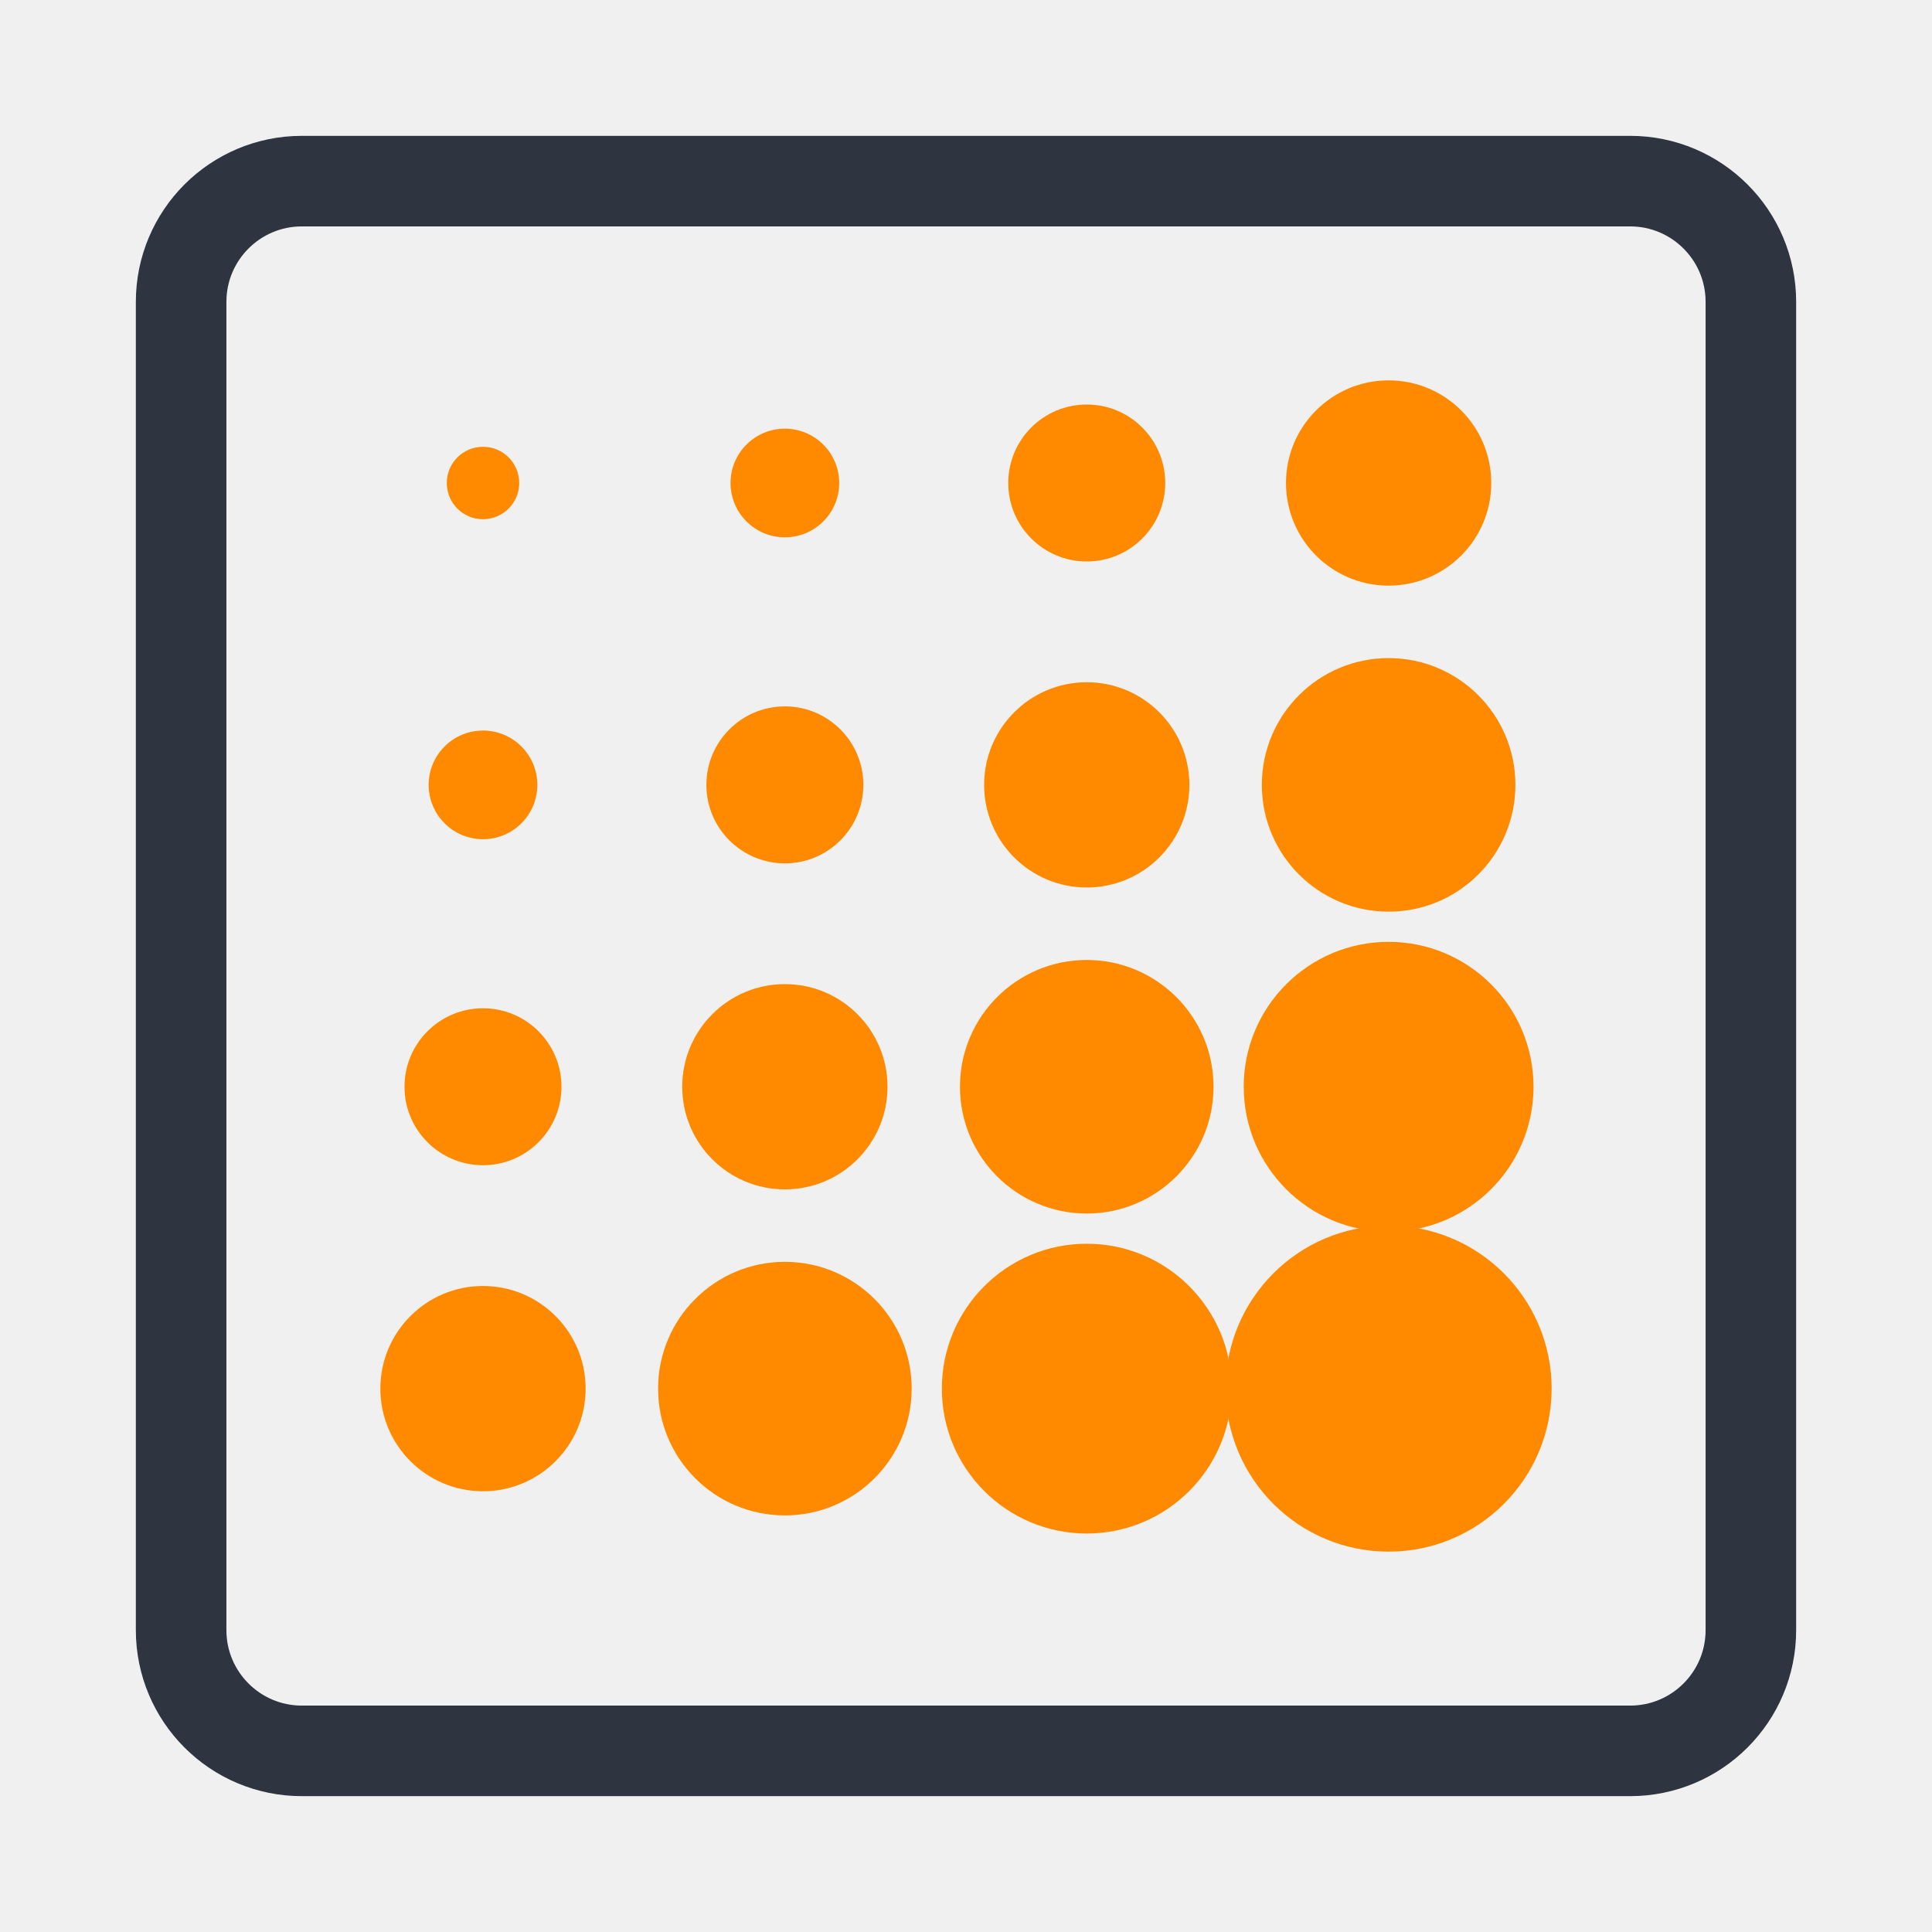
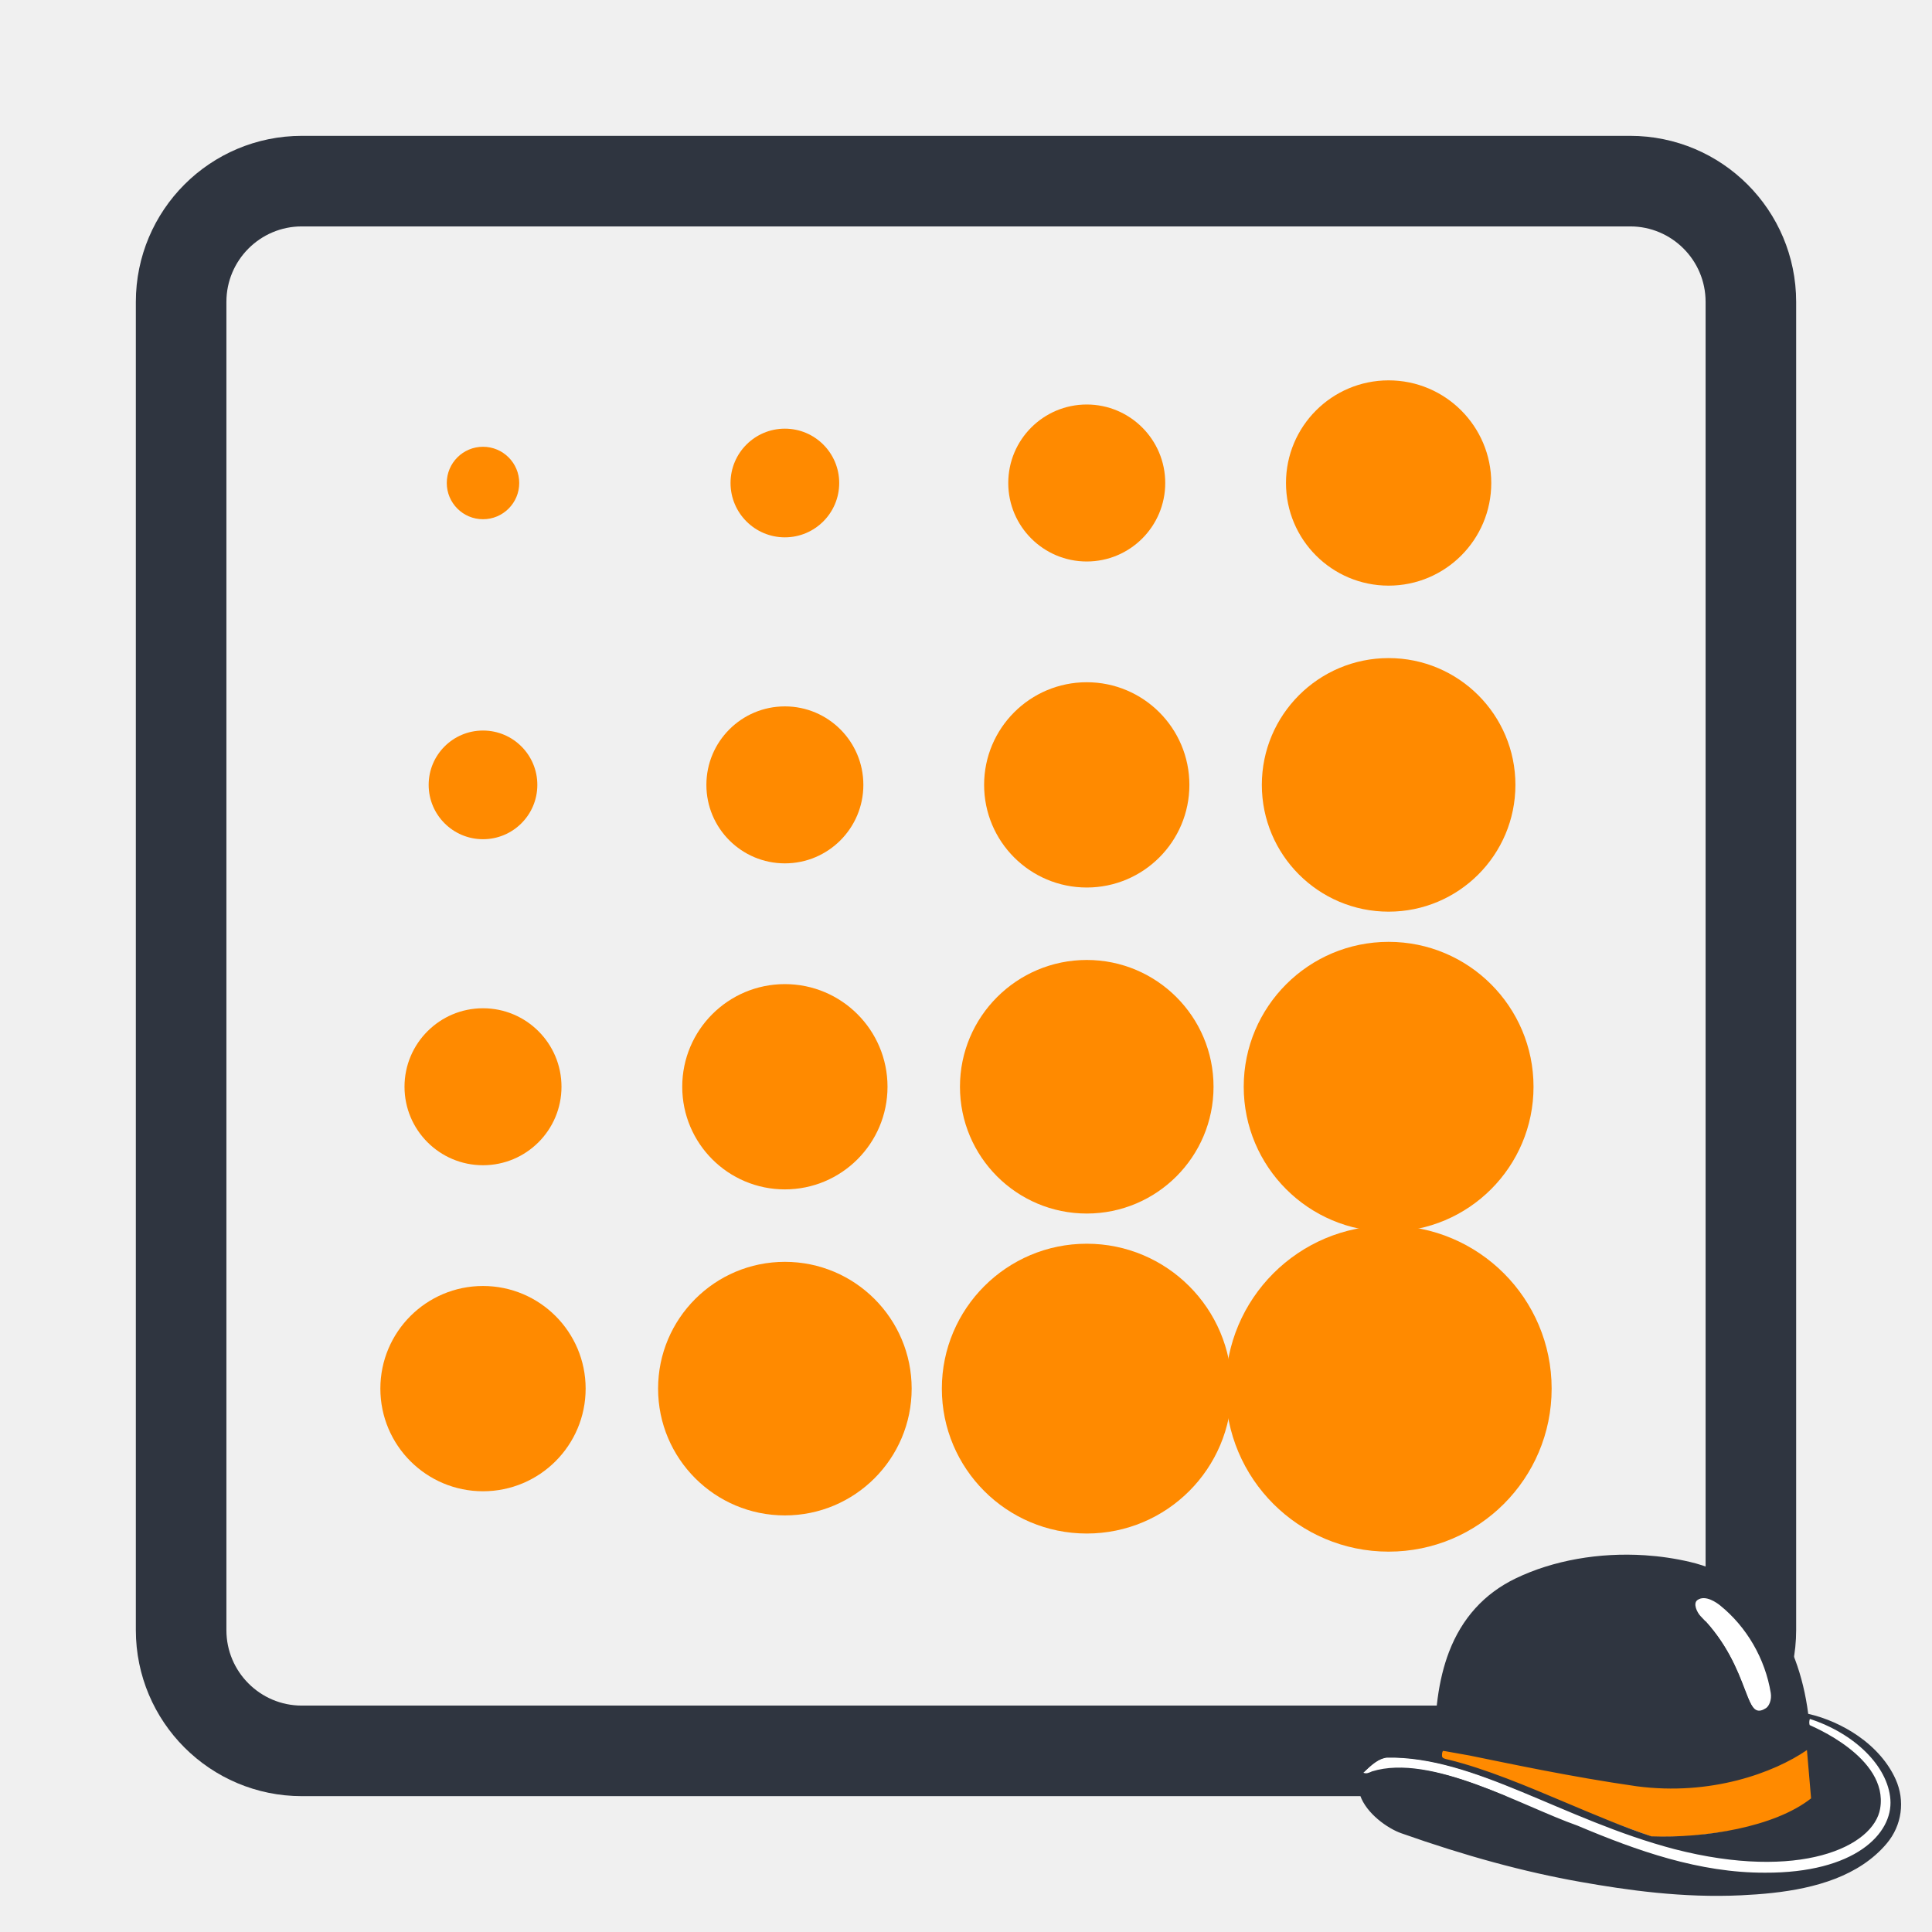
<svg xmlns="http://www.w3.org/2000/svg" viewBox="0 0 64 64">
  <rect x="6" y="6" width="52" height="52" fill="none" stroke="#2f3540" stroke-width="3" rx="4" />
  <g fill="#ff8a00">
    <circle cx="16" cy="16" r="1.2" />
    <circle cx="26" cy="16" r="1.8" />
    <circle cx="36" cy="16" r="2.6" />
    <circle cx="46" cy="16" r="3.4" />
    <circle cx="16" cy="26" r="1.8" />
    <circle cx="26" cy="26" r="2.6" />
    <circle cx="36" cy="26" r="3.4" />
    <circle cx="46" cy="26" r="4.2" />
    <circle cx="16" cy="36" r="2.6" />
    <circle cx="26" cy="36" r="3.4" />
    <circle cx="36" cy="36" r="4.2" />
    <circle cx="46" cy="36" r="4.8" />
    <circle cx="16" cy="46" r="3.4" />
    <circle cx="26" cy="46" r="4.2" />
    <circle cx="36" cy="46" r="4.8" />
    <circle cx="46" cy="46" r="5.4" />
  </g>
+   <g class="chapeau-verdier" transform="translate(45,51.5) scale(0.263)">
+     <g transform="translate(-32.43429,-3.166729)">
+       <g transform="rotate(5.715664,59.99072,26.39995)">
+         <g transform="matrix(0.8089346,-0.1723346,0.1916699,0.8996939,-22.83128,-36.5791)">
+           <path fill="#ffffff" d="m 105.969,69.549 c 3.764,3.407 6.084,8.147 6.364,13.005 0.056,0.962 -0.481,1.811 -1.01,2.045 -0.621,0.275 -1.084,0.322 -1.457,0.149 -0.734,-0.341 -1.092,-1.57 -1.587,-3.272 -0.77,-2.644 -1.934,-6.641 -5.5,-10.699 -0.511,-0.582 -1.027,-1.927 -0.235,-2.327 1.332,-0.674 3.007,0.72 3.424,1.098 z" />
+           <path fill="#ffffff" transform="matrix(1.201735,0.1194947,-0.1329016,1.080506,13.48877,50.02759)" d="m 99.589,34.084 c 0.227,4.868 -4.486,9.267 -15.793,9.218 -8.273,0.025 -16.109,-2.753 -23.625,-5.93 -7.065,-2.484 -18.435,-9.126 -25.868,-6.832 -0.429,0.192 -0.876,0.28 -1.292,0.127 1.085,-1.043 1.974,-1.887 3.022,-1.989 11.002,-0.192 22.282,7.867 36.378,11.579 15.775,4.061 24.924,-0.319 25.727,-5.143 1.083,-6.51 -8.904,-10.393 -8.922,-10.444 -0.081,-0.222 -0.043,-0.662 0.035,-0.858 0,0 9.598,2.457 10.339,10.272 0.742,7.815 -5e-6,0 -6e-6,0 z" />
+           <path fill="#ff8a00" d="m 96.369,100.572 c -0.355,-0.024 -1.538,-0.128 -2.63,-0.233 l -1.984,-0.19 -2.119,-0.955 C 88.47,98.669 83.625,96.567 79.211,94.336 74.797,92.105 70.346,90.018 69.315,89.544 c -2.322,-1.068 -5.568,-2.273 -7.063,-2.777 -1.401,-0.473 -1.01,-0.741 -0.904,-1.171 0.048,-0.192 0.162,-0.327 0.277,-0.327 0.247,-6.64e-4 4.28,0.928 8.5,2.173 9.478,2.797 18.14,5.084 21.949,5.796 2.689,0.502 4.926,0.693 8.072,0.687 3.097,-0.006 4.688,-0.135 7.466,-0.608 3.038,-0.517 6.548,-1.534 8.585,-2.486 0.426,-0.199 0.813,-0.362 0.861,-0.362 0.087,-2.35e-4 0.043,2.526 -0.093,5.286 l -0.073,1.49 -0.965,0.46 c -2.68,1.277 -5.826,2.189 -10.033,2.679 -1.554,0.181 -8.007,0.29 -9.525,0.19 z" />
+           <path fill="#2f3540" d="m 95.38,61.717 c -6.85,-1.09 -13.954,-0.693 -19.945,1.21 -4.992,1.586 -8.796,4.612 -11.306,8.995 C 62.056,75.544 60.796,80.122 60.278,85.917 57.222,85.078 54.677,84.481 52.158,84.982 c -0.787,0.155 -4.621,2.109 -3.888,5.108 0.634,2.597 3.643,4.948 5.576,5.787 9.414,4.088 18.032,7.14 26.348,9.331 6.879,1.812 15.121,3.732 24.093,4.238 1.534,0.086 3.147,0.148 4.793,0.148 6.423,0 13.35,-0.94 18.107,-5.02 2.589,-2.221 3.514,-5.515 2.411,-8.595 -0.836,-2.335 -2.546,-4.567 -4.945,-6.456 -2.083,-1.639 -4.636,-2.975 -7.192,-3.765 -0.105,-5.343 -1.455,-10.159 -3.905,-13.929 -2.652,-4.081 -6.508,-6.949 -11.46,-8.527 -2.176,-0.693 -4.432,-1.222 -6.715,-1.586 z m 10.557,7.959 c 3.67,3.322 5.932,7.943 6.205,12.68 0.054,0.938 -0.469,1.766 -0.985,1.994 -0.606,0.268 -1.057,0.314 -1.42,0.145 -0.715,-0.333 -1.064,-1.531 -1.547,-3.19 -0.751,-2.578 -1.885,-6.475 -5.362,-10.431 -0.498,-0.567 -1.001,-1.879 -0.229,-2.269 1.299,-0.657 2.932,0.702 3.338,1.071 z m 11.69,16.801 c 6.49,2.639 11.02,7.572 10.838,12.177 -0.186,4.698 -6.623,9.477 -20.205,8.073 -9.945,-0.961 -18.993,-4.9 -27.603,-9.23 -8.16,-3.528 -20.941,-12.064 -30.178,-10.473 -0.541,0.156 -0.898,0.272 -1.378,0.056 1.443,-0.997 2.612,-1.714 3.885,-1.699 13.247,1.107 25.491,11.076 41.937,16.77 18.418,6.273 30.24,2.685 31.846,-2.432 2.167,-6.904 -9.262,-12.352 -9.277,-12.408 -0.068,-0.249 0.015,-0.632 0.135,-0.834 z m -0.964,4.196 -0.183,6.632 c -6.03,3.381 -16.791,3.826 -24.799,2.767 -3.913,-1.617 -8.15,-3.748 -12.248,-5.808 -5.784,-2.908 -11.764,-5.914 -17.18,-7.681 -0.049,-0.016 -0.101,-0.032 -0.152,-0.048 -0.37,-0.116 -0.751,-0.235 -0.772,-0.492 -0.016,-0.198 0.093,-0.661 0.216,-0.743 0.017,-0.012 0.029,-0.01 0.043,-0.004 l 3.91,1.036 c 5.87,1.691 14.995,4.431 24.75,6.694 11.108,2.466 21.04,0.227 26.414,-2.353 z" />
+         </g>
+       </g>
+     </g>
+   </g>
</svg>
